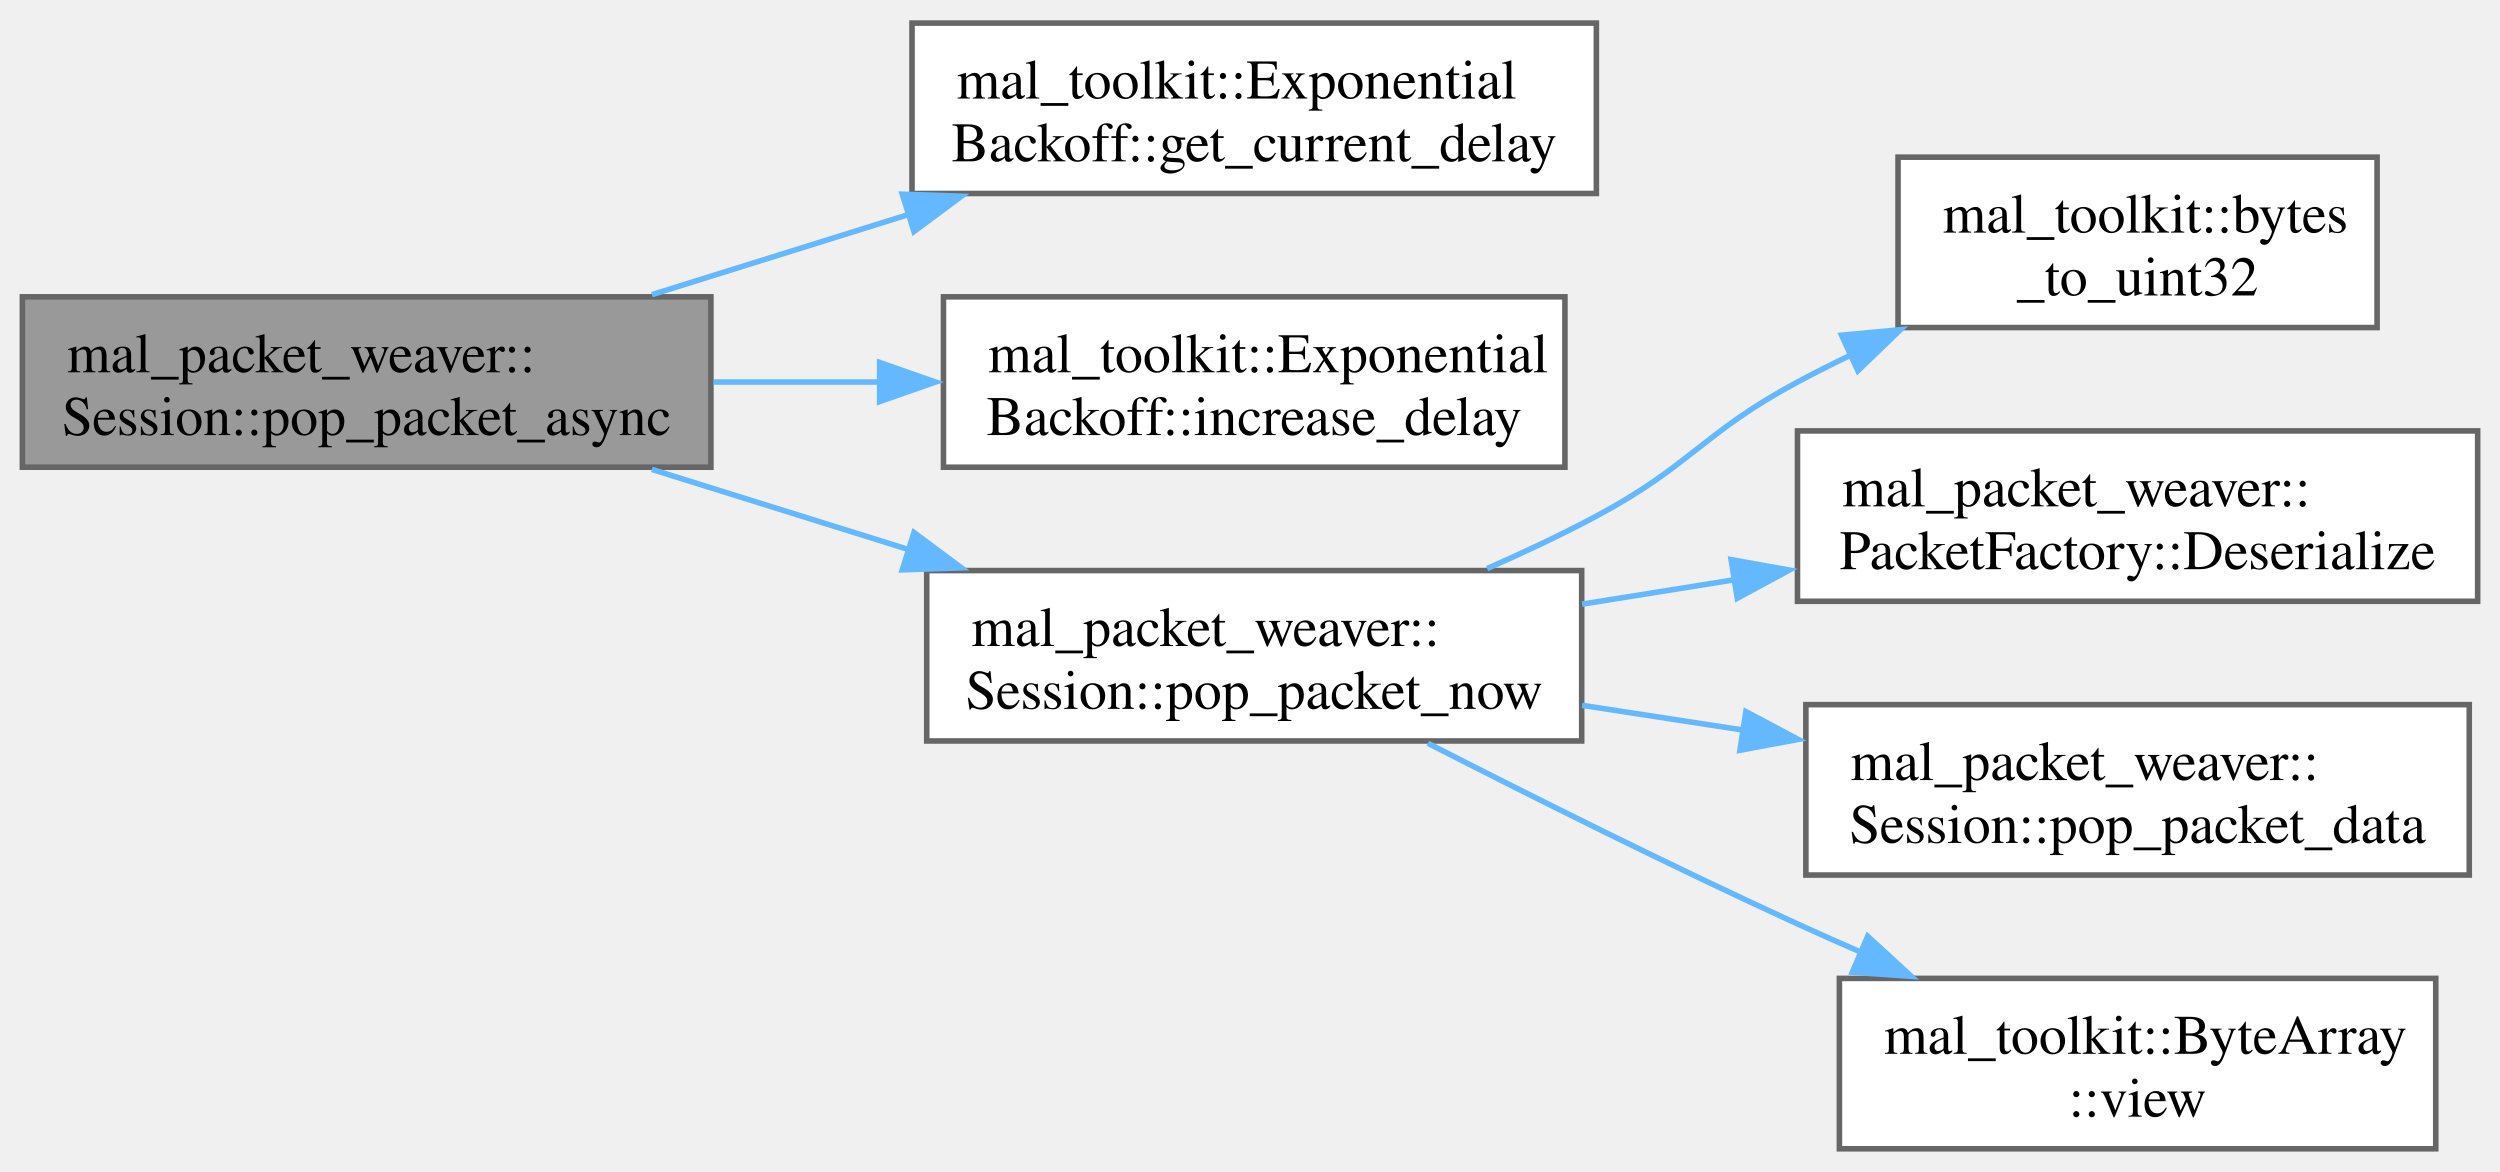
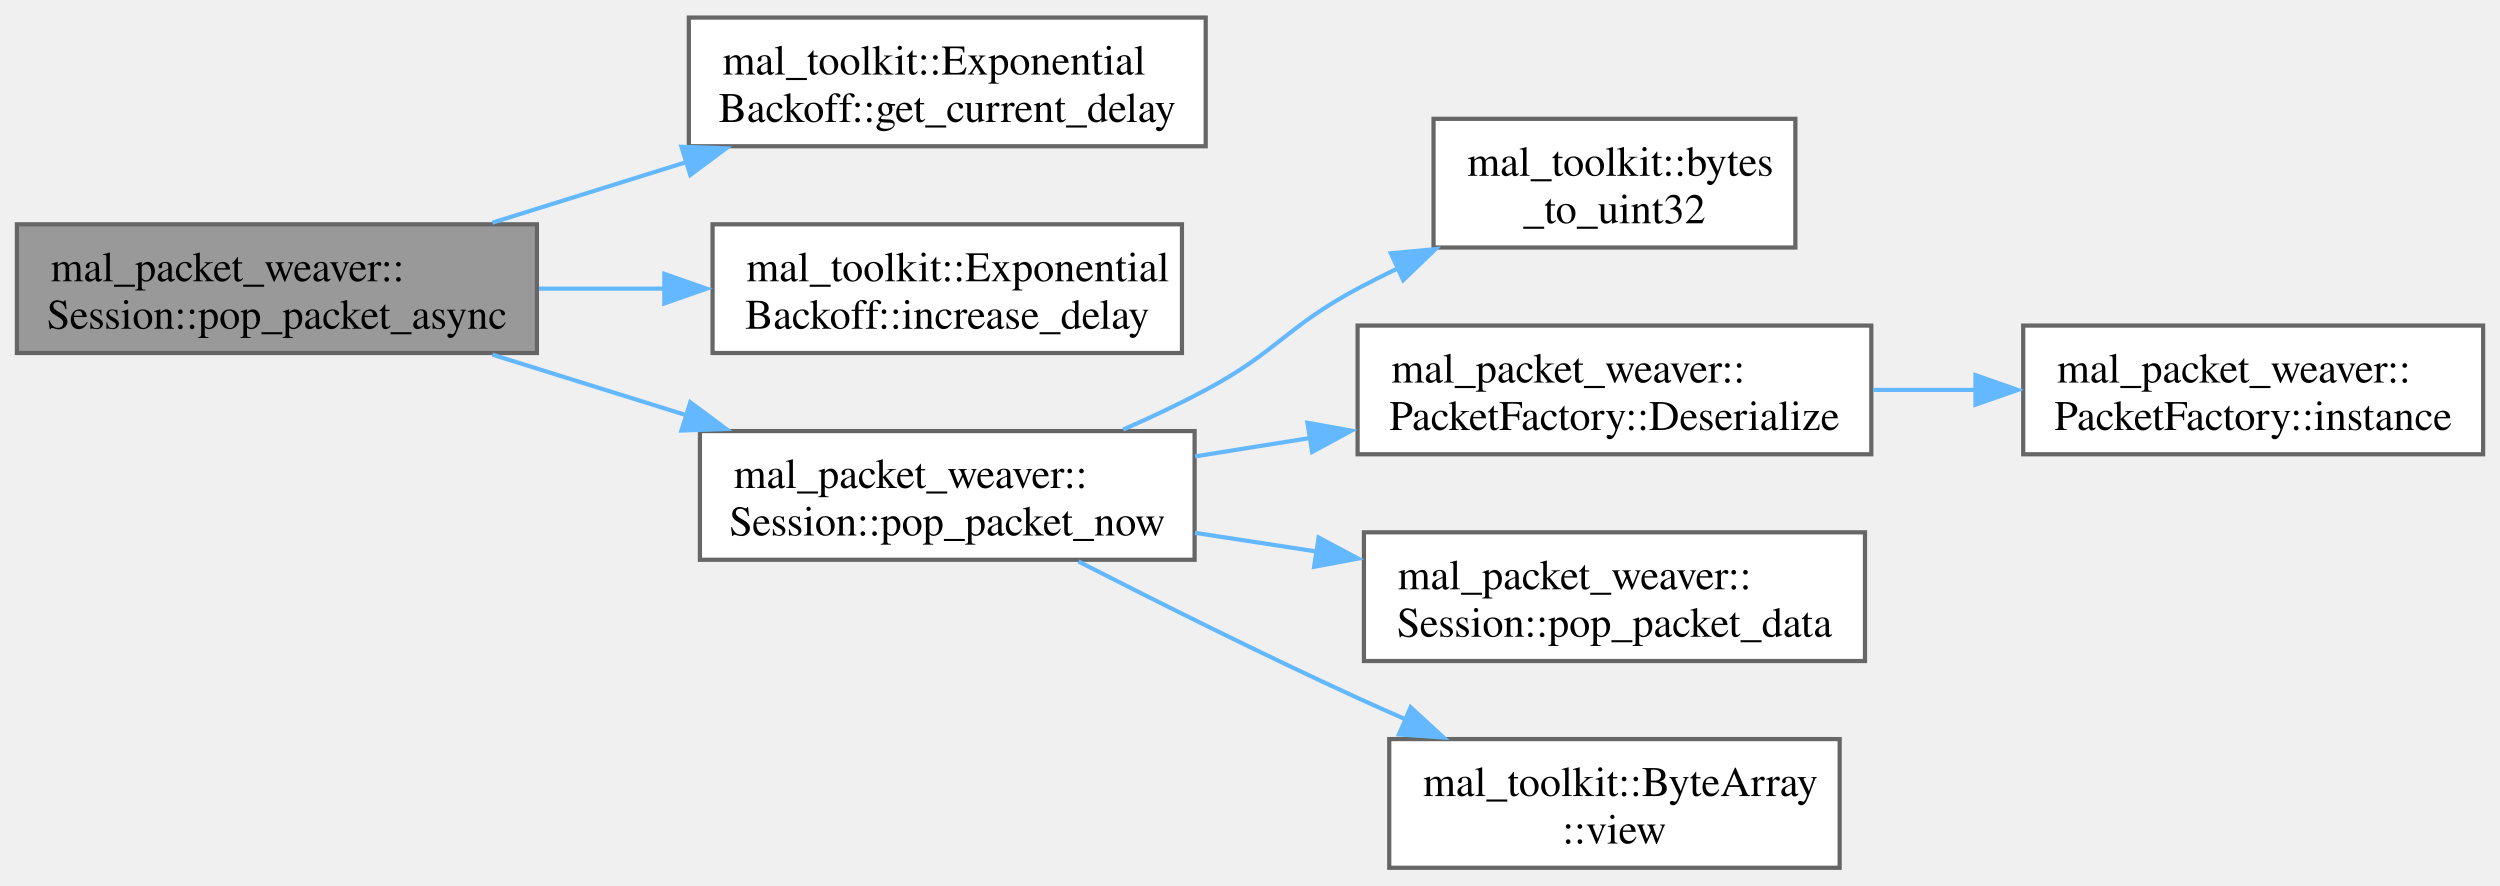
- <svg xmlns="http://www.w3.org/2000/svg" xmlns:xlink="http://www.w3.org/1999/xlink" width="448pt" height="210pt" viewBox="0.00 0.00 447.50 209.50">
+ <svg xmlns="http://www.w3.org/2000/svg" xmlns:xlink="http://www.w3.org/1999/xlink" width="593pt" height="210pt" viewBox="0.00 0.00 592.50 209.50">
  <g id="graph0" class="graph" transform="scale(1 1) rotate(0) translate(4 205.5)">
    <g id="Node000001" class="node">
      <g id="a_Node000001">
        <a xlink:title=" ">
          <polygon fill="#999999" stroke="#666666" points="123.25,-152.5 0,-152.5 0,-122 123.25,-122 123.25,-152.5" />
          <text text-anchor="start" x="8" y="-139" font-family="Times,serif" font-size="10.00">mal_packet_weaver::</text>
          <text text-anchor="middle" x="61.62" y="-127.75" font-family="Times,serif" font-size="10.00">Session::pop_packet_async</text>
        </a>
      </g>
    </g>
    <g id="Node000002" class="node">
      <g id="a_Node000002">
        <a xlink:href="../../d1/da7/classmal__toolkit_1_1_exponential_backoff.html#a161c6f3c2d6e611ec15e3c6511182ec8" target="_top" xlink:title="Get the current backoff delay.">
          <polygon fill="white" stroke="#666666" points="281.75,-201.5 159.25,-201.5 159.25,-171 281.75,-171 281.75,-201.5" />
          <text text-anchor="start" x="167.25" y="-188" font-family="Times,serif" font-size="10.00">mal_toolkit::Exponential</text>
          <text text-anchor="middle" x="220.5" y="-176.75" font-family="Times,serif" font-size="10.00">Backoff::get_current_delay</text>
        </a>
      </g>
    </g>
    <g id="edge1_Node000001_Node000002" class="edge">
      <g id="a_edge1_Node000001_Node000002">
        <a xlink:title=" ">
          <path fill="none" stroke="#63b8ff" d="M112.69,-152.89C127.34,-157.46 143.51,-162.51 158.74,-167.27" />
          <polygon fill="#63b8ff" stroke="#63b8ff" points="157.51,-170.87 168.1,-170.51 159.6,-164.19 157.51,-170.87" />
        </a>
      </g>
    </g>
    <g id="Node000003" class="node">
      <g id="a_Node000003">
        <a xlink:href="../../d1/da7/classmal__toolkit_1_1_exponential_backoff.html#ad9374a1e0241fcbae8c9fa4d7c3175f8" target="_top" xlink:title="Increase the backoff delay using exponential factor.">
          <polygon fill="white" stroke="#666666" points="276.12,-152.5 164.88,-152.5 164.88,-122 276.12,-122 276.12,-152.5" />
          <text text-anchor="start" x="172.88" y="-139" font-family="Times,serif" font-size="10.00">mal_toolkit::Exponential</text>
          <text text-anchor="middle" x="220.5" y="-127.75" font-family="Times,serif" font-size="10.00">Backoff::increase_delay</text>
        </a>
      </g>
    </g>
    <g id="edge2_Node000001_Node000003" class="edge">
      <g id="a_edge2_Node000001_Node000003">
        <a xlink:title=" ">
          <path fill="none" stroke="#63b8ff" d="M123.73,-137.25C133.48,-137.25 143.6,-137.25 153.46,-137.25" />
          <polygon fill="#63b8ff" stroke="#63b8ff" points="153.45,-140.75 163.45,-137.25 153.45,-133.75 153.45,-140.75" />
        </a>
      </g>
    </g>
    <g id="Node000004" class="node">
      <g id="a_Node000004">
        <a xlink:href="../../d8/d39/classmal__packet__weaver_1_1_session.html#a3b221a320f0fe93e2f463a52f9eab2a0" target="_top" xlink:title="Returns the earliest acquired packet. If packet queue is empty, returns nullptr.">
          <polygon fill="white" stroke="#666666" points="279.12,-103.5 161.88,-103.5 161.88,-73 279.12,-73 279.12,-103.5" />
          <text text-anchor="start" x="169.88" y="-90" font-family="Times,serif" font-size="10.00">mal_packet_weaver::</text>
          <text text-anchor="middle" x="220.5" y="-78.75" font-family="Times,serif" font-size="10.00">Session::pop_packet_now</text>
        </a>
      </g>
    </g>
    <g id="edge3_Node000001_Node000004" class="edge">
      <g id="a_edge3_Node000001_Node000004">
        <a xlink:title=" ">
          <path fill="none" stroke="#63b8ff" d="M112.69,-121.61C127.34,-117.04 143.51,-111.99 158.74,-107.23" />
          <polygon fill="#63b8ff" stroke="#63b8ff" points="159.6,-110.31 168.1,-103.99 157.51,-103.63 159.6,-110.31" />
        </a>
      </g>
    </g>
    <g id="Node000005" class="node">
      <g id="a_Node000005">
        <a xlink:href="../../df/df5/namespacemal__toolkit.html#a5c77c699bb81839f37c2b5d956d8e2df" target="_top" xlink:title="Convert a byte array to a uint32_t value using little-endian byte order.">
          <polygon fill="white" stroke="#666666" points="421.5,-177.5 335.75,-177.5 335.75,-147 421.5,-147 421.5,-177.5" />
          <text text-anchor="start" x="343.75" y="-164" font-family="Times,serif" font-size="10.00">mal_toolkit::bytes</text>
          <text text-anchor="middle" x="378.62" y="-152.75" font-family="Times,serif" font-size="10.00">_to_uint32</text>
        </a>
      </g>
    </g>
    <g id="edge4_Node000004_Node000005" class="edge">
      <g id="a_edge4_Node000004_Node000005">
        <a xlink:title=" ">
          <path fill="none" stroke="#63b8ff" d="M262.19,-103.86C268.83,-106.77 275.56,-109.94 281.75,-113.25 298.71,-122.31 300.8,-128.17 317.75,-137.25 320.83,-138.9 324.04,-140.52 327.3,-142.08" />
          <polygon fill="#63b8ff" stroke="#63b8ff" points="325.64,-145.63 336.19,-146.62 328.56,-139.27 325.64,-145.63" />
        </a>
      </g>
    </g>
    <g id="Node000006" class="node">
      <g id="a_Node000006">
        <a xlink:href="../../da/d61/classmal__packet__weaver_1_1_packet_factory.html#ad82f39abacb042a3900d3ca7e7a8fc47" target="_top" xlink:title="Deserialize a byte view into a unique pointer of the specified packet type.">
          <polygon fill="white" stroke="#666666" points="439.5,-128.5 317.75,-128.5 317.75,-98 439.5,-98 439.5,-128.5" />
          <text text-anchor="start" x="325.75" y="-115" font-family="Times,serif" font-size="10.00">mal_packet_weaver::</text>
          <text text-anchor="middle" x="378.62" y="-103.75" font-family="Times,serif" font-size="10.00">PacketFactory::Deserialize</text>
        </a>
      </g>
    </g>
    <g id="edge5_Node000004_Node000006" class="edge">
      <g id="a_edge5_Node000004_Node000006">
        <a xlink:title=" ">
          <path fill="none" stroke="#63b8ff" d="M279.19,-97.49C288.12,-98.92 297.43,-100.41 306.61,-101.88" />
          <polygon fill="#63b8ff" stroke="#63b8ff" points="305.87,-105.46 316.29,-103.59 306.97,-98.55 305.87,-105.46" />
        </a>
      </g>
    </g>
-     <g id="Node000007" class="node">
-       <g id="a_Node000007">
+     <g id="Node000008" class="node">
+       <g id="a_Node000008">
        <a xlink:href="../../d8/d39/classmal__packet__weaver_1_1_session.html#aa6838781a707ad1f37555d590c0f22c2" target="_top" xlink:title="Pops the packet data from the received packets queue.">
          <polygon fill="white" stroke="#666666" points="438,-79.5 319.25,-79.5 319.25,-49 438,-49 438,-79.5" />
          <text text-anchor="start" x="327.25" y="-66" font-family="Times,serif" font-size="10.00">mal_packet_weaver::</text>
          <text text-anchor="middle" x="378.62" y="-54.75" font-family="Times,serif" font-size="10.00">Session::pop_packet_data</text>
        </a>
      </g>
    </g>
-     <g id="edge6_Node000004_Node000007" class="edge">
-       <g id="a_edge6_Node000004_Node000007">
+     <g id="edge7_Node000004_Node000008" class="edge">
+       <g id="a_edge7_Node000004_Node000008">
        <a xlink:title=" ">
          <path fill="none" stroke="#63b8ff" d="M279.19,-79.38C288.6,-77.94 298.42,-76.43 308.08,-74.94" />
          <polygon fill="#63b8ff" stroke="#63b8ff" points="308.51,-78.26 317.87,-73.28 307.45,-71.34 308.51,-78.26" />
        </a>
      </g>
    </g>
-     <g id="Node000008" class="node">
-       <g id="a_Node000008">
+     <g id="Node000009" class="node">
+       <g id="a_Node000009">
        <a xlink:href="../../d8/d99/structmal__toolkit_1_1_byte_array.html#a33b603234734c1cdddee3fb854988181" target="_top" xlink:title="Create a ByteView of a subsequence of the byte array.">
          <polygon fill="white" stroke="#666666" points="432,-30.5 325.25,-30.5 325.25,0 432,0 432,-30.5" />
          <text text-anchor="start" x="333.25" y="-17" font-family="Times,serif" font-size="10.00">mal_toolkit::ByteArray</text>
          <text text-anchor="middle" x="378.62" y="-5.75" font-family="Times,serif" font-size="10.00">::view</text>
        </a>
      </g>
    </g>
-     <g id="edge7_Node000004_Node000008" class="edge">
-       <g id="a_edge7_Node000004_Node000008">
+     <g id="edge8_Node000004_Node000009" class="edge">
+       <g id="a_edge8_Node000004_Node000009">
        <a xlink:title=" ">
          <path fill="none" stroke="#63b8ff" d="M251.59,-72.59C270.45,-62.95 295.34,-50.5 317.75,-40.25 321.5,-38.53 325.41,-36.8 329.35,-35.08" />
          <polygon fill="#63b8ff" stroke="#63b8ff" points="330.32,-38.04 338.13,-30.87 327.56,-31.61 330.32,-38.04" />
        </a>
      </g>
    </g>
+     <g id="Node000007" class="node">
+       <g id="a_Node000007">
+         <a xlink:href="../../da/d61/classmal__packet__weaver_1_1_packet_factory.html#a8fdf5f5e58a23f9e31aa35b2737e355b" target="_top" xlink:title="Instance of the Packet Factory.">
+           <polygon fill="white" stroke="#666666" points="584.5,-128.5 475.5,-128.5 475.5,-98 584.5,-98 584.5,-128.5" />
+           <text text-anchor="start" x="483.5" y="-115" font-family="Times,serif" font-size="10.00">mal_packet_weaver::</text>
+           <text text-anchor="middle" x="530" y="-103.75" font-family="Times,serif" font-size="10.00">PacketFactory::instance</text>
+         </a>
+       </g>
+     </g>
+     <g id="edge6_Node000006_Node000007" class="edge">
+       <g id="a_edge6_Node000006_Node000007">
+         <a xlink:title=" ">
+           <path fill="none" stroke="#63b8ff" d="M439.95,-113.25C447.97,-113.25 456.21,-113.25 464.3,-113.25" />
+           <polygon fill="#63b8ff" stroke="#63b8ff" points="464.19,-116.75 474.19,-113.25 464.19,-109.75 464.19,-116.75" />
+         </a>
+       </g>
+     </g>
  </g>
</svg>
